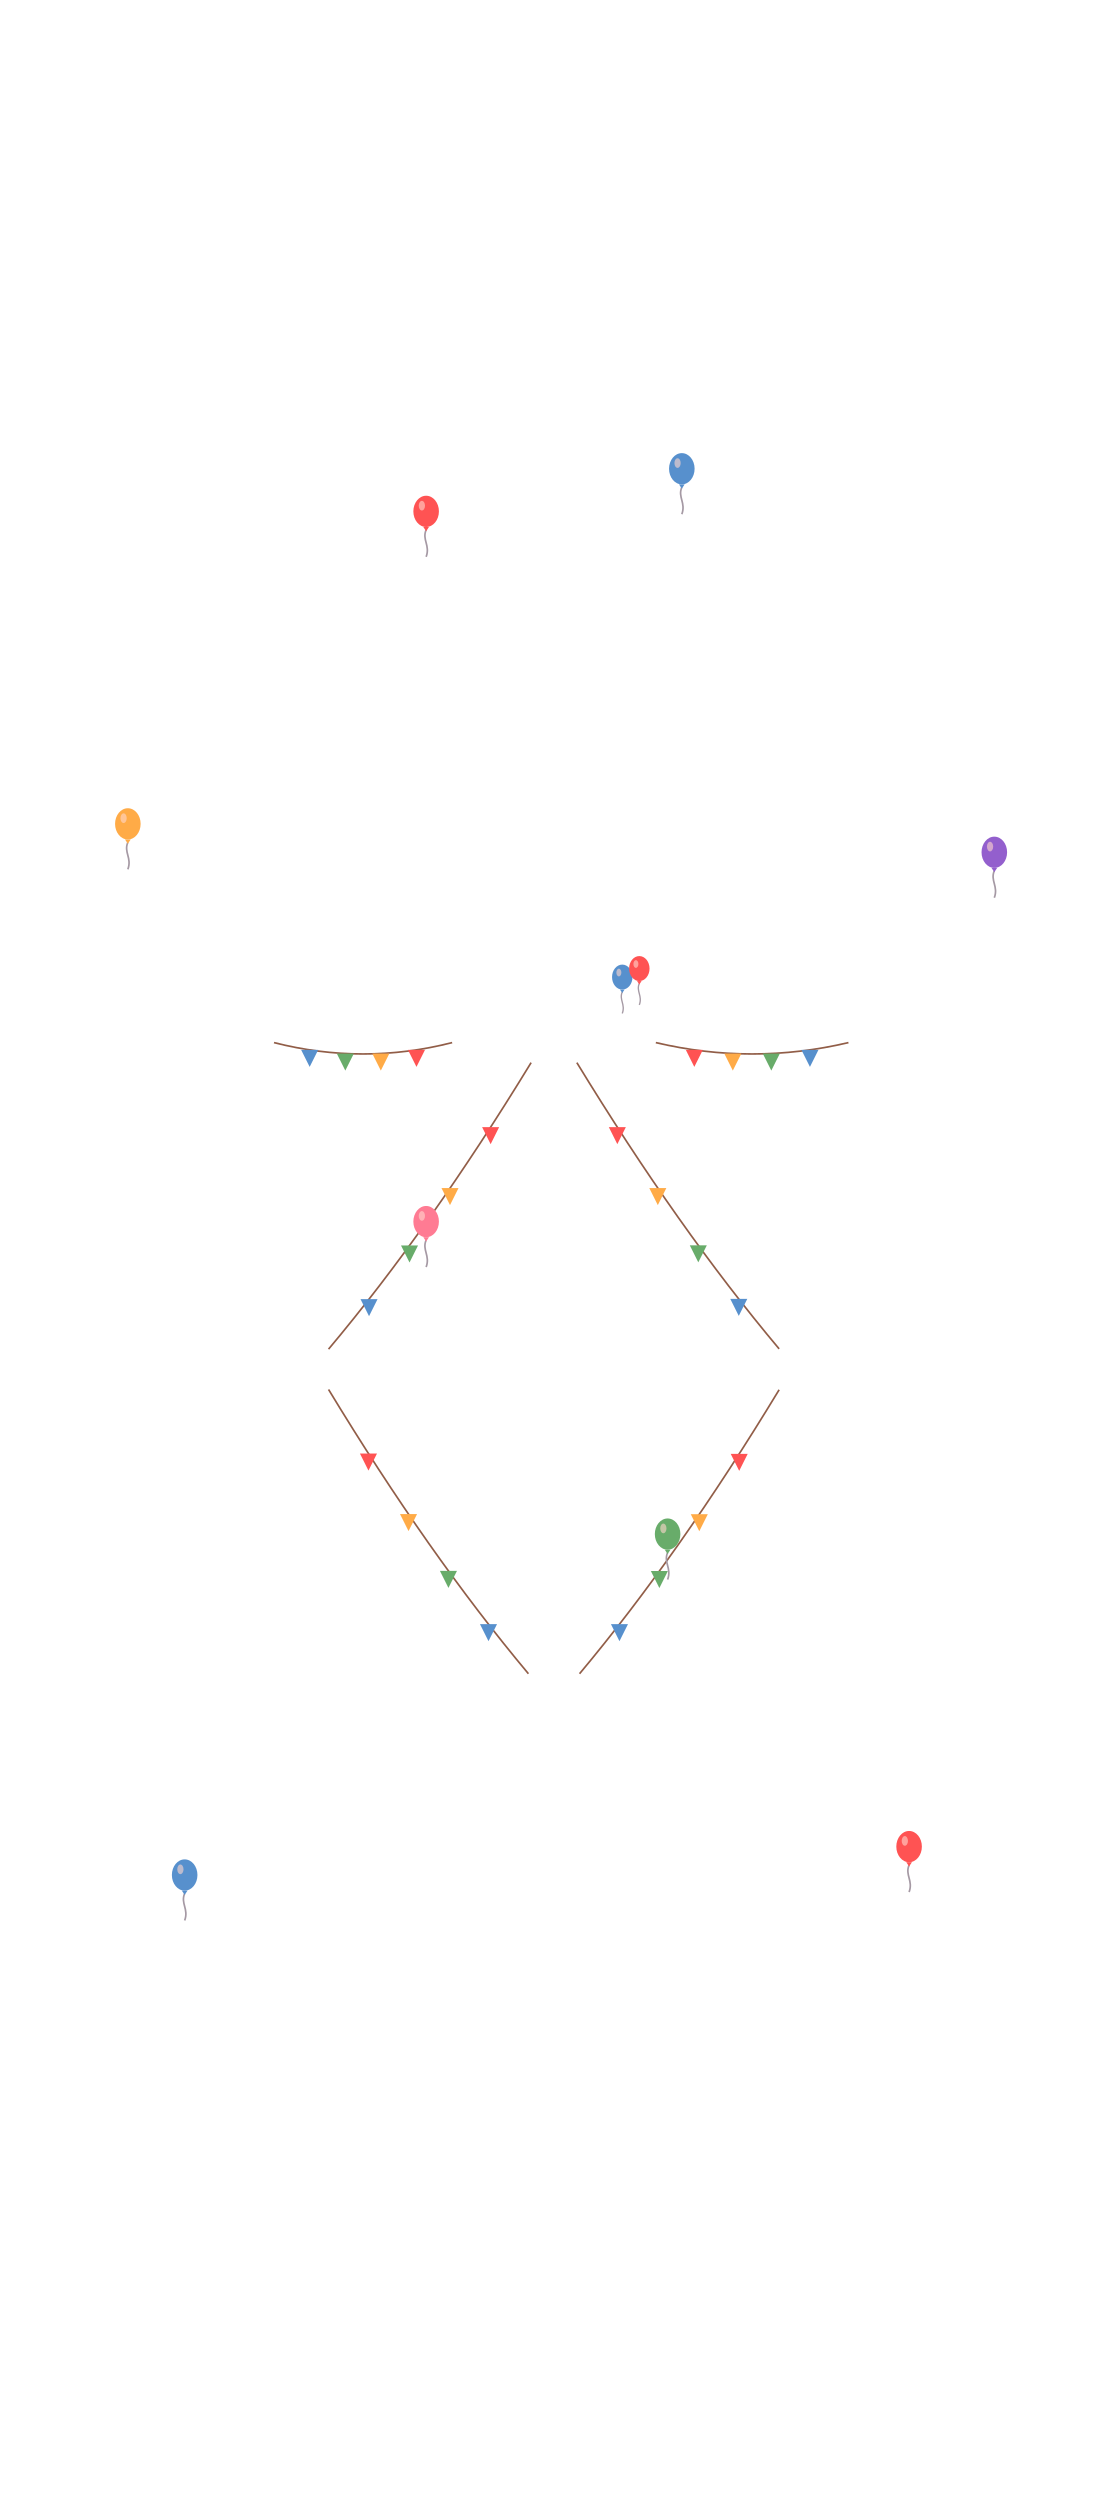
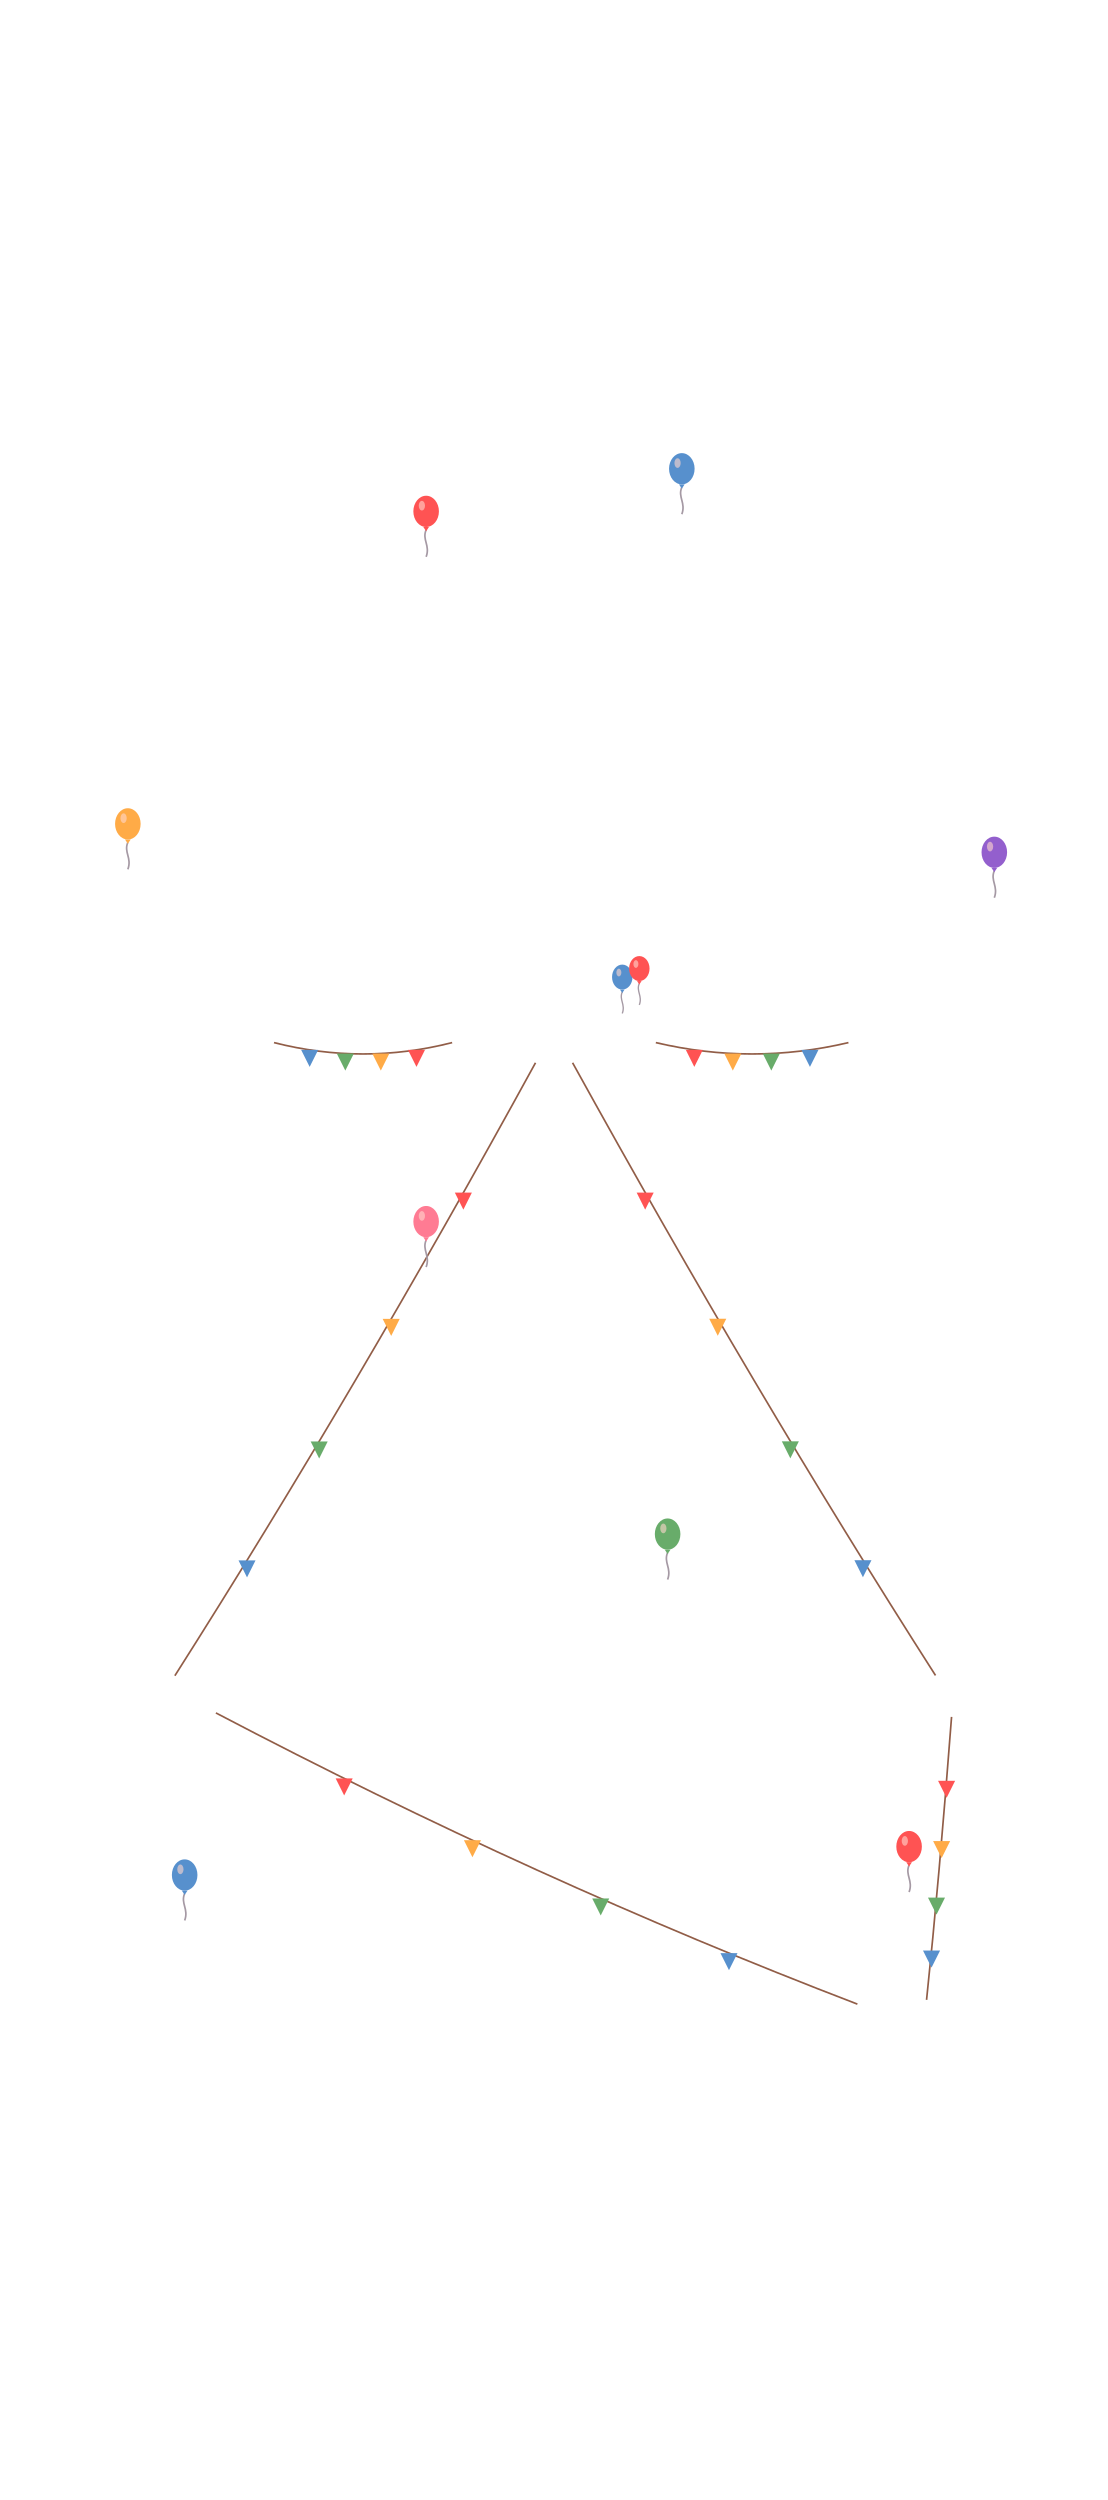
<svg xmlns="http://www.w3.org/2000/svg" width="780" height="1760" viewBox="0 0 780 1760">
  <defs>
    <linearGradient id="mtB" x1="0" y1="0" x2="0" y2="1">
      <stop offset="0" stop-color="#96B484" />
      <stop offset="1" stop-color="#BAC297" />
    </linearGradient>
    <linearGradient id="mtF" x1="0" y1="0" x2="0" y2="1">
      <stop offset="0" stop-color="#68A364" />
      <stop offset="1" stop-color="#95B479" />
    </linearGradient>
    <linearGradient id="river" x1="0" y1="0" x2="0" y2="1">
      <stop offset="0" stop-color="#65A3C5" />
      <stop offset="1" stop-color="#95B7CD" />
    </linearGradient>
    <pattern id="grassdots" width="18" height="18" patternUnits="userSpaceOnUse">
      <circle cx="4" cy="5" r="1.4" fill="#92B16D" />
      <circle cx="13" cy="13" r="1.2" fill="#BBC58B" />
    </pattern>
    <pattern id="tiles" width="14" height="14" patternUnits="userSpaceOnUse">
      <rect width="14" height="14" fill="#F8C3A7" />
      <path d="M0 0H14M0 0V14" stroke="#ECB592" stroke-width="1.2" />
    </pattern>
  </defs>
  <path d="M318.3 734.0 Q255.6 750.0 192.9 734.0" stroke="#915D47" stroke-width="1.2" fill="none" />
  <path d="M287.2 739.1 H299.2 L293.2 751.1 Z" fill="#FF5353" />
  <path d="M262.1 741.7 H274.1 L268.1 753.7 Z" fill="#FFAB47" />
  <path d="M237.1 741.7 H249.1 L243.1 753.7 Z" fill="#68AC6A" />
  <path d="M212.0 739.1 H224.0 L218.0 751.1 Z" fill="#5790CD" />
  <path d="M461.7 734.0 Q529.5 750.0 597.3 734.0" stroke="#915D47" stroke-width="1.2" fill="none" />
  <path d="M482.8 739.1 H494.8 L488.8 751.1 Z" fill="#FF5353" />
  <path d="M509.9 741.7 H521.9 L515.9 753.7 Z" fill="#FFAB47" />
  <path d="M537.0 741.7 H549.0 L543.0 753.7 Z" fill="#68AC6A" />
  <path d="M564.2 739.1 H576.2 L570.2 751.1 Z" fill="#5790CD" />
-   <path d="M373.9 748.1 Q302.6 864.9 231.3 949.8" stroke="#915D47" stroke-width="1.2" fill="none" />
-   <path d="M339.4 793.5 H351.4 L345.4 805.5 Z" fill="#FF5353" />
-   <path d="M310.8 836.4 H322.8 L316.8 848.4 Z" fill="#FFAB47" />
-   <path d="M282.3 876.8 H294.3 L288.3 888.8 Z" fill="#68AC6A" />
-   <path d="M253.8 914.6 H265.8 L259.8 926.6 Z" fill="#5790CD" />
-   <path d="M406.1 748.1 Q477.3 864.8 548.5 949.6" stroke="#915D47" stroke-width="1.2" fill="none" />
-   <path d="M428.6 793.5 H440.6 L434.6 805.5 Z" fill="#FF5353" />
-   <path d="M457.1 836.4 H469.1 L463.1 848.4 Z" fill="#FFAB47" />
-   <path d="M485.6 876.7 H497.6 L491.6 888.7 Z" fill="#68AC6A" />
-   <path d="M514.1 914.4 H526.1 L520.1 926.4 Z" fill="#5790CD" />
-   <path d="M548.5 978.4 Q478.3 1094.3 408.0 1178.3" stroke="#915D47" stroke-width="1.2" fill="none" />
-   <path d="M514.4 1023.5 H526.4 L520.4 1035.5 Z" fill="#FF5353" />
-   <path d="M486.3 1066.0 H498.3 L492.3 1078.0 Z" fill="#FFAB47" />
-   <path d="M458.2 1106.0 H470.2 L464.2 1118.0 Z" fill="#68AC6A" />
-   <path d="M430.1 1143.4 H442.1 L436.1 1155.4 Z" fill="#5790CD" />
-   <path d="M231.3 978.2 Q301.6 1094.2 372.0 1178.3" stroke="#915D47" stroke-width="1.2" fill="none" />
-   <path d="M253.4 1023.3 H265.4 L259.4 1035.3 Z" fill="#FF5353" />
-   <path d="M281.6 1065.9 H293.6 L287.6 1077.9 Z" fill="#FFAB47" />
-   <path d="M309.7 1105.9 H321.7 L315.7 1117.9 Z" fill="#68AC6A" />
-   <path d="M337.9 1143.4 H349.9 L343.9 1155.4 Z" fill="#5790CD" />
+   <path d="M377.0 748.2 Q250.1 979.9 123.1 1179.7" stroke="#915D47" stroke-width="1.2" fill="none" />
+   <path d="M320.2 839.6 H332.2 L326.2 851.6 Z" fill="#FF5353" />
+   <path d="M269.4 928.5 H281.4 L275.4 940.5 Z" fill="#FFAB47" />
+   <path d="M218.7 1014.8 H230.7 L224.7 1026.8 Z" fill="#68AC6A" />
+   <path d="M167.9 1098.5 H179.9 L173.9 1110.5 Z" fill="#5790CD" />
+   <path d="M403.1 748.2 Q530.9 979.8 658.6 1179.5" stroke="#915D47" stroke-width="1.2" fill="none" />
+   <path d="M448.2 839.6 H460.2 L454.2 851.6 Z" fill="#FF5353" />
+   <path d="M499.3 928.4 H511.3 L505.3 940.4 Z" fill="#FFAB47" />
+   <path d="M550.4 1014.7 H562.4 L556.4 1026.7 Z" fill="#68AC6A" />
+   <path d="M601.5 1098.4 H613.5 L607.5 1110.4 Z" fill="#5790CD" />
+   <path d="M669.9 1208.7 Q661.1 1324.3 652.3 1407.9" stroke="#915D47" stroke-width="1.2" fill="none" />
+   <path d="M660.4 1253.7 H672.4 L666.4 1265.7 Z" fill="#FF5353" />
+   <path d="M656.9 1296.1 H668.9 L662.9 1308.1 Z" fill="#FFAB47" />
+   <path d="M653.3 1335.9 H665.3 L659.3 1347.9 Z" fill="#68AC6A" />
+   <path d="M649.8 1373.2 H661.8 L655.8 1385.2 Z" fill="#5790CD" />
+   <path d="M152.0 1205.9 Q377.8 1324.4 603.6 1410.9" stroke="#915D47" stroke-width="1.2" fill="none" />
+   <path d="M236.3 1252.0 H248.3 L242.3 1264.0 Z" fill="#FF5353" />
+   <path d="M326.6 1295.5 H338.6 L332.6 1307.5 Z" fill="#FFAB47" />
+   <path d="M416.9 1336.5 H428.9 L422.9 1348.5 Z" fill="#68AC6A" />
+   <path d="M507.2 1375.0 H519.2 L513.2 1387.0 Z" fill="#5790CD" />
  <g transform="translate(300 360) scale(1.0)">
    <path d="M0 13 C -3 20, 3 24, 0 32" stroke="#A599A4" stroke-width="1.2" fill="none" />
    <ellipse cx="0" cy="0" rx="9" ry="11" fill="#FF5353" />
    <path d="M-2 11 L2 11 L0 14 Z" fill="#FF5353" />
    <ellipse cx="-3" cy="-4" rx="2.2" ry="3.4" fill="#FFD7CD" opacity=".6" />
  </g>
  <g transform="translate(480 330) scale(1.0)">
    <path d="M0 13 C -3 20, 3 24, 0 32" stroke="#A599A4" stroke-width="1.2" fill="none" />
    <ellipse cx="0" cy="0" rx="9" ry="11" fill="#5790CD" />
    <path d="M-2 11 L2 11 L0 14 Z" fill="#5790CD" />
    <ellipse cx="-3" cy="-4" rx="2.2" ry="3.4" fill="#FFD7CD" opacity=".6" />
  </g>
  <g transform="translate(90 580) scale(1.0)">
    <path d="M0 13 C -3 20, 3 24, 0 32" stroke="#A599A4" stroke-width="1.2" fill="none" />
    <ellipse cx="0" cy="0" rx="9" ry="11" fill="#FFAB47" />
    <path d="M-2 11 L2 11 L0 14 Z" fill="#FFAB47" />
    <ellipse cx="-3" cy="-4" rx="2.2" ry="3.4" fill="#FFD7CD" opacity=".6" />
  </g>
  <g transform="translate(700 600) scale(1.0)">
    <path d="M0 13 C -3 20, 3 24, 0 32" stroke="#A599A4" stroke-width="1.2" fill="none" />
    <ellipse cx="0" cy="0" rx="9" ry="11" fill="#935FCD" />
    <path d="M-2 11 L2 11 L0 14 Z" fill="#935FCD" />
    <ellipse cx="-3" cy="-4" rx="2.2" ry="3.4" fill="#FFD7CD" opacity=".6" />
  </g>
  <g transform="translate(300 860) scale(1.0)">
    <path d="M0 13 C -3 20, 3 24, 0 32" stroke="#A599A4" stroke-width="1.2" fill="none" />
    <ellipse cx="0" cy="0" rx="9" ry="11" fill="#FF7B93" />
    <path d="M-2 11 L2 11 L0 14 Z" fill="#FF7B93" />
    <ellipse cx="-3" cy="-4" rx="2.2" ry="3.4" fill="#FFD7CD" opacity=".6" />
  </g>
  <g transform="translate(470 1080) scale(1.0)">
    <path d="M0 13 C -3 20, 3 24, 0 32" stroke="#A599A4" stroke-width="1.2" fill="none" />
    <ellipse cx="0" cy="0" rx="9" ry="11" fill="#68AC6A" />
    <path d="M-2 11 L2 11 L0 14 Z" fill="#68AC6A" />
    <ellipse cx="-3" cy="-4" rx="2.2" ry="3.4" fill="#FFD7CD" opacity=".6" />
  </g>
  <g transform="translate(130 1320) scale(1.0)">
    <path d="M0 13 C -3 20, 3 24, 0 32" stroke="#A599A4" stroke-width="1.2" fill="none" />
    <ellipse cx="0" cy="0" rx="9" ry="11" fill="#5790CD" />
    <path d="M-2 11 L2 11 L0 14 Z" fill="#5790CD" />
    <ellipse cx="-3" cy="-4" rx="2.2" ry="3.4" fill="#FFD7CD" opacity=".6" />
  </g>
  <g transform="translate(640 1300) scale(1.0)">
    <path d="M0 13 C -3 20, 3 24, 0 32" stroke="#A599A4" stroke-width="1.2" fill="none" />
    <ellipse cx="0" cy="0" rx="9" ry="11" fill="#FF5353" />
    <path d="M-2 11 L2 11 L0 14 Z" fill="#FF5353" />
    <ellipse cx="-3" cy="-4" rx="2.2" ry="3.4" fill="#FFD7CD" opacity=".6" />
  </g>
  <g transform="translate(438.077 687.8672) scale(0.8)">
    <path d="M0 13 C -3 20, 3 24, 0 32" stroke="#A599A4" stroke-width="1.2" fill="none" />
    <ellipse cx="0" cy="0" rx="9" ry="11" fill="#5790CD" />
    <path d="M-2 11 L2 11 L0 14 Z" fill="#5790CD" />
    <ellipse cx="-3" cy="-4" rx="2.2" ry="3.4" fill="#FFD7CD" opacity=".6" />
  </g>
  <g transform="translate(450.077 681.8672) scale(0.8)">
    <path d="M0 13 C -3 20, 3 24, 0 32" stroke="#A599A4" stroke-width="1.2" fill="none" />
    <ellipse cx="0" cy="0" rx="9" ry="11" fill="#FF5353" />
    <path d="M-2 11 L2 11 L0 14 Z" fill="#FF5353" />
    <ellipse cx="-3" cy="-4" rx="2.2" ry="3.4" fill="#FFD7CD" opacity=".6" />
  </g>
</svg>
